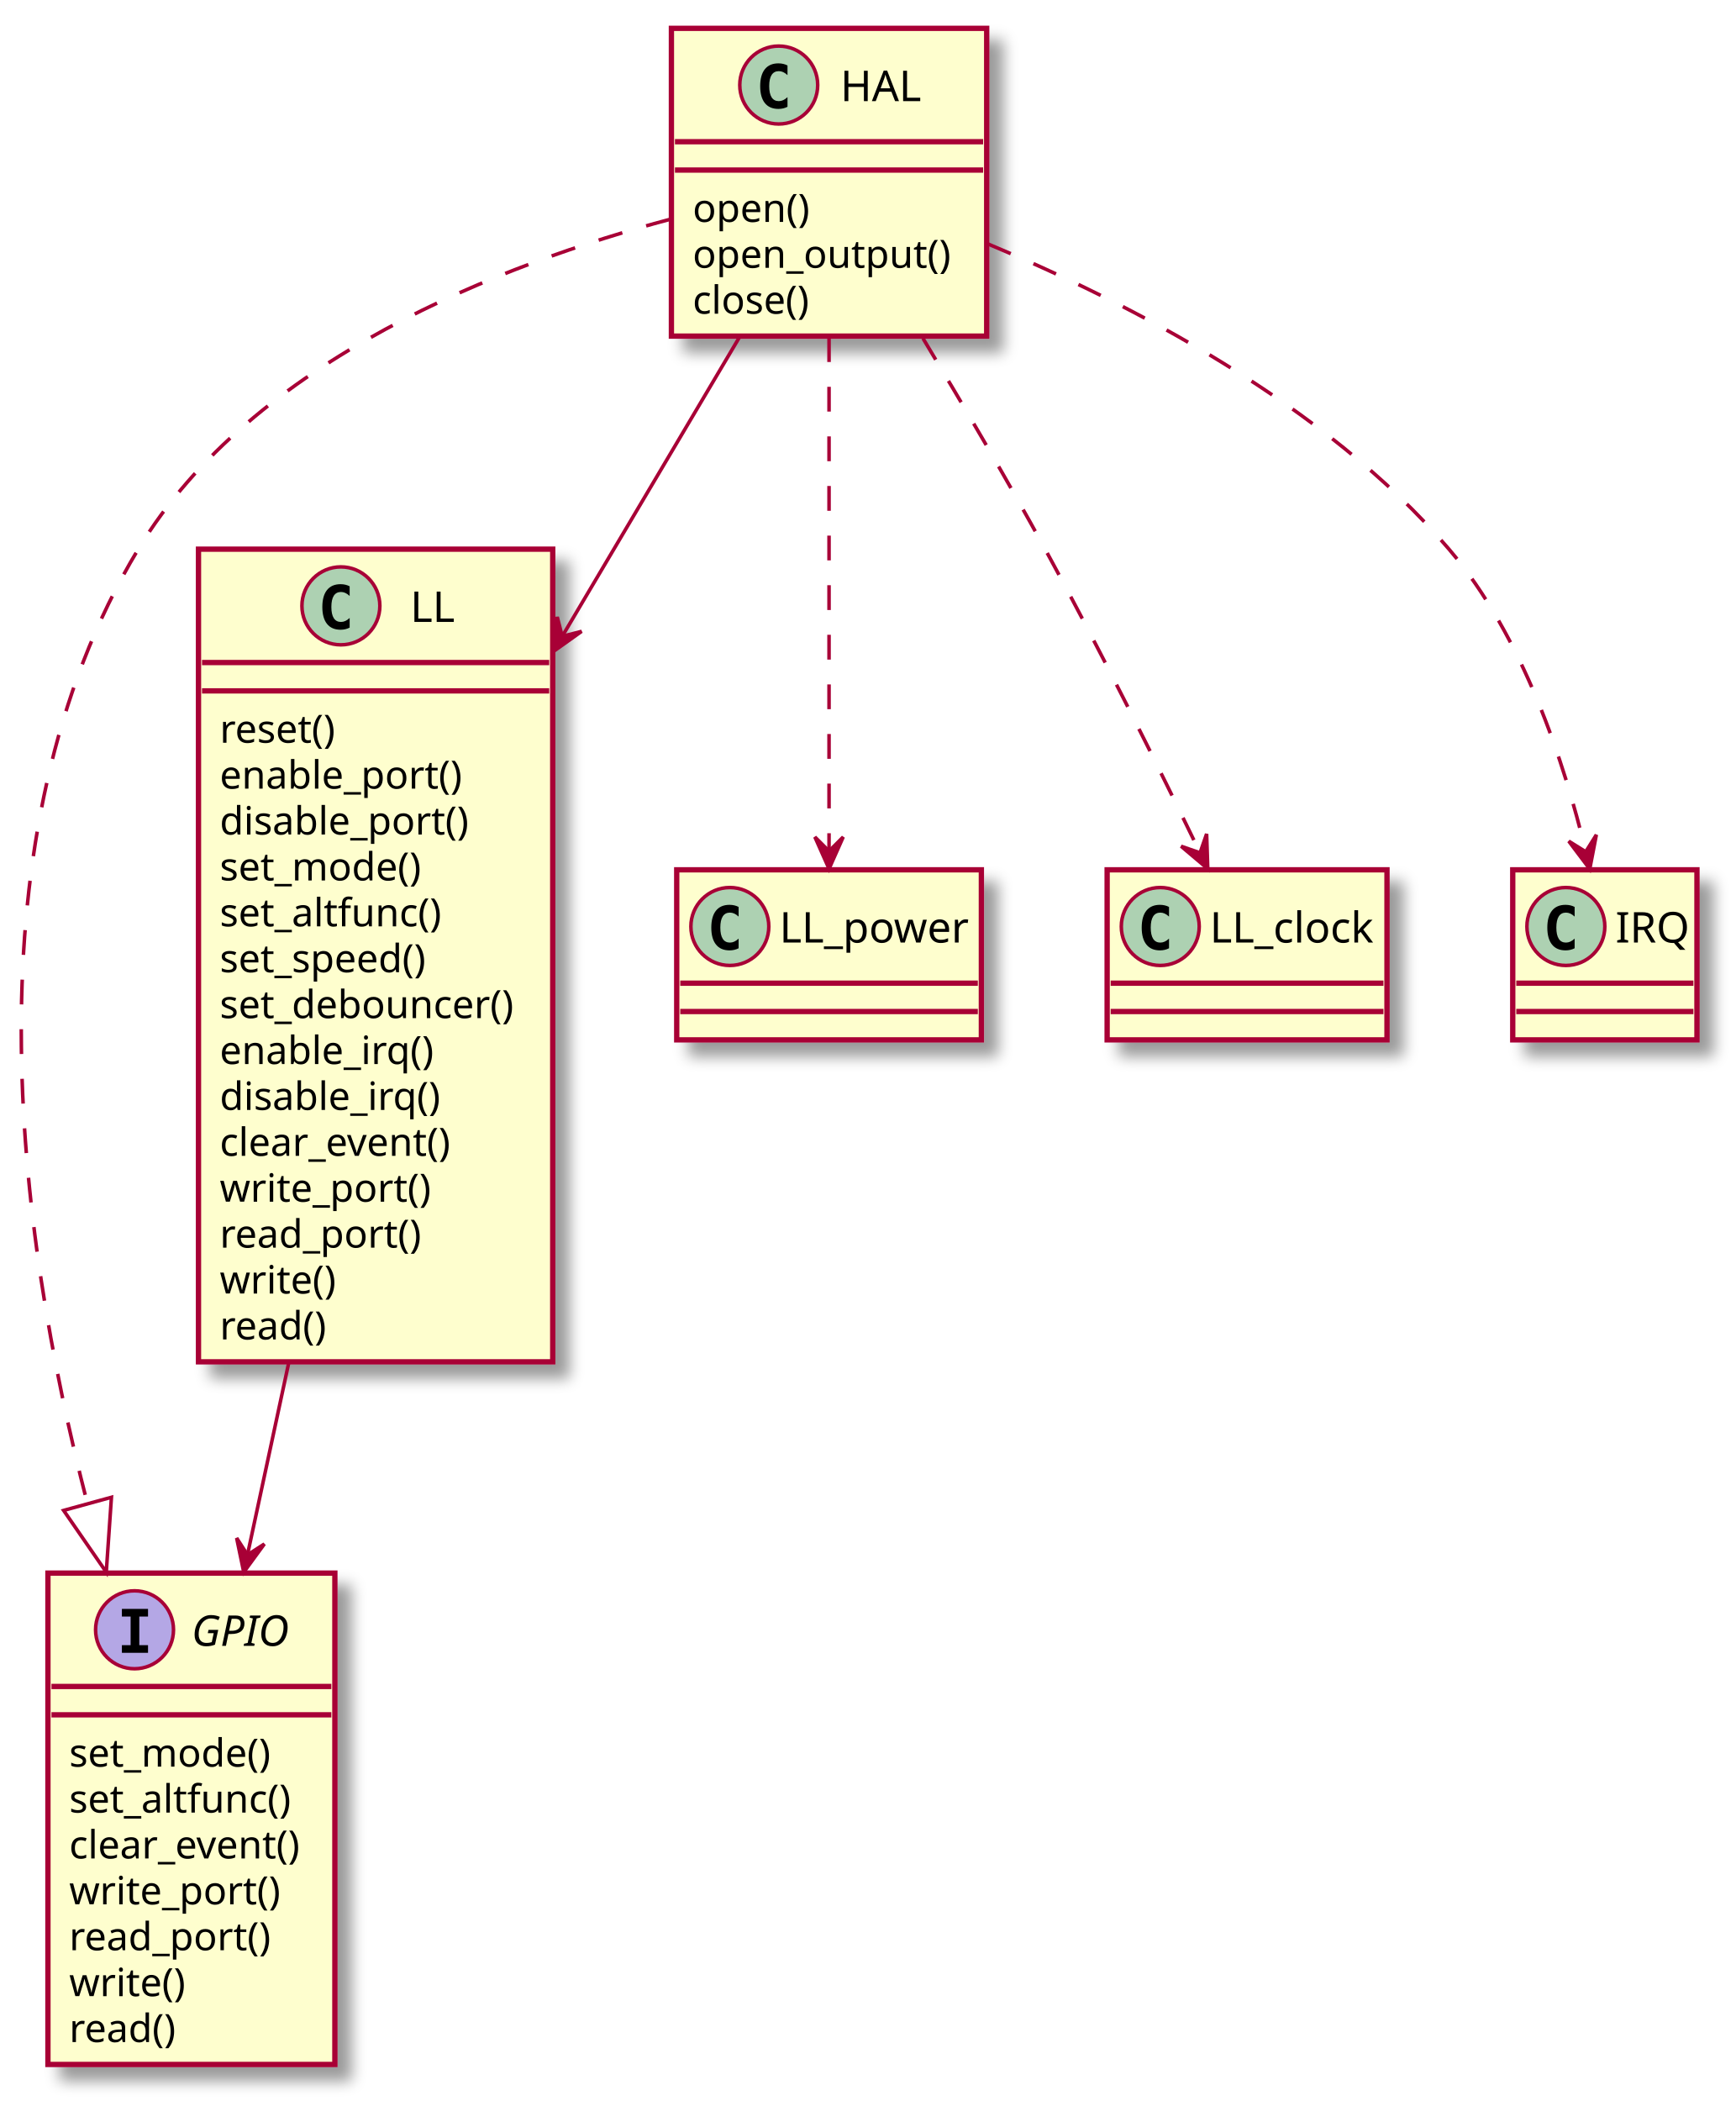
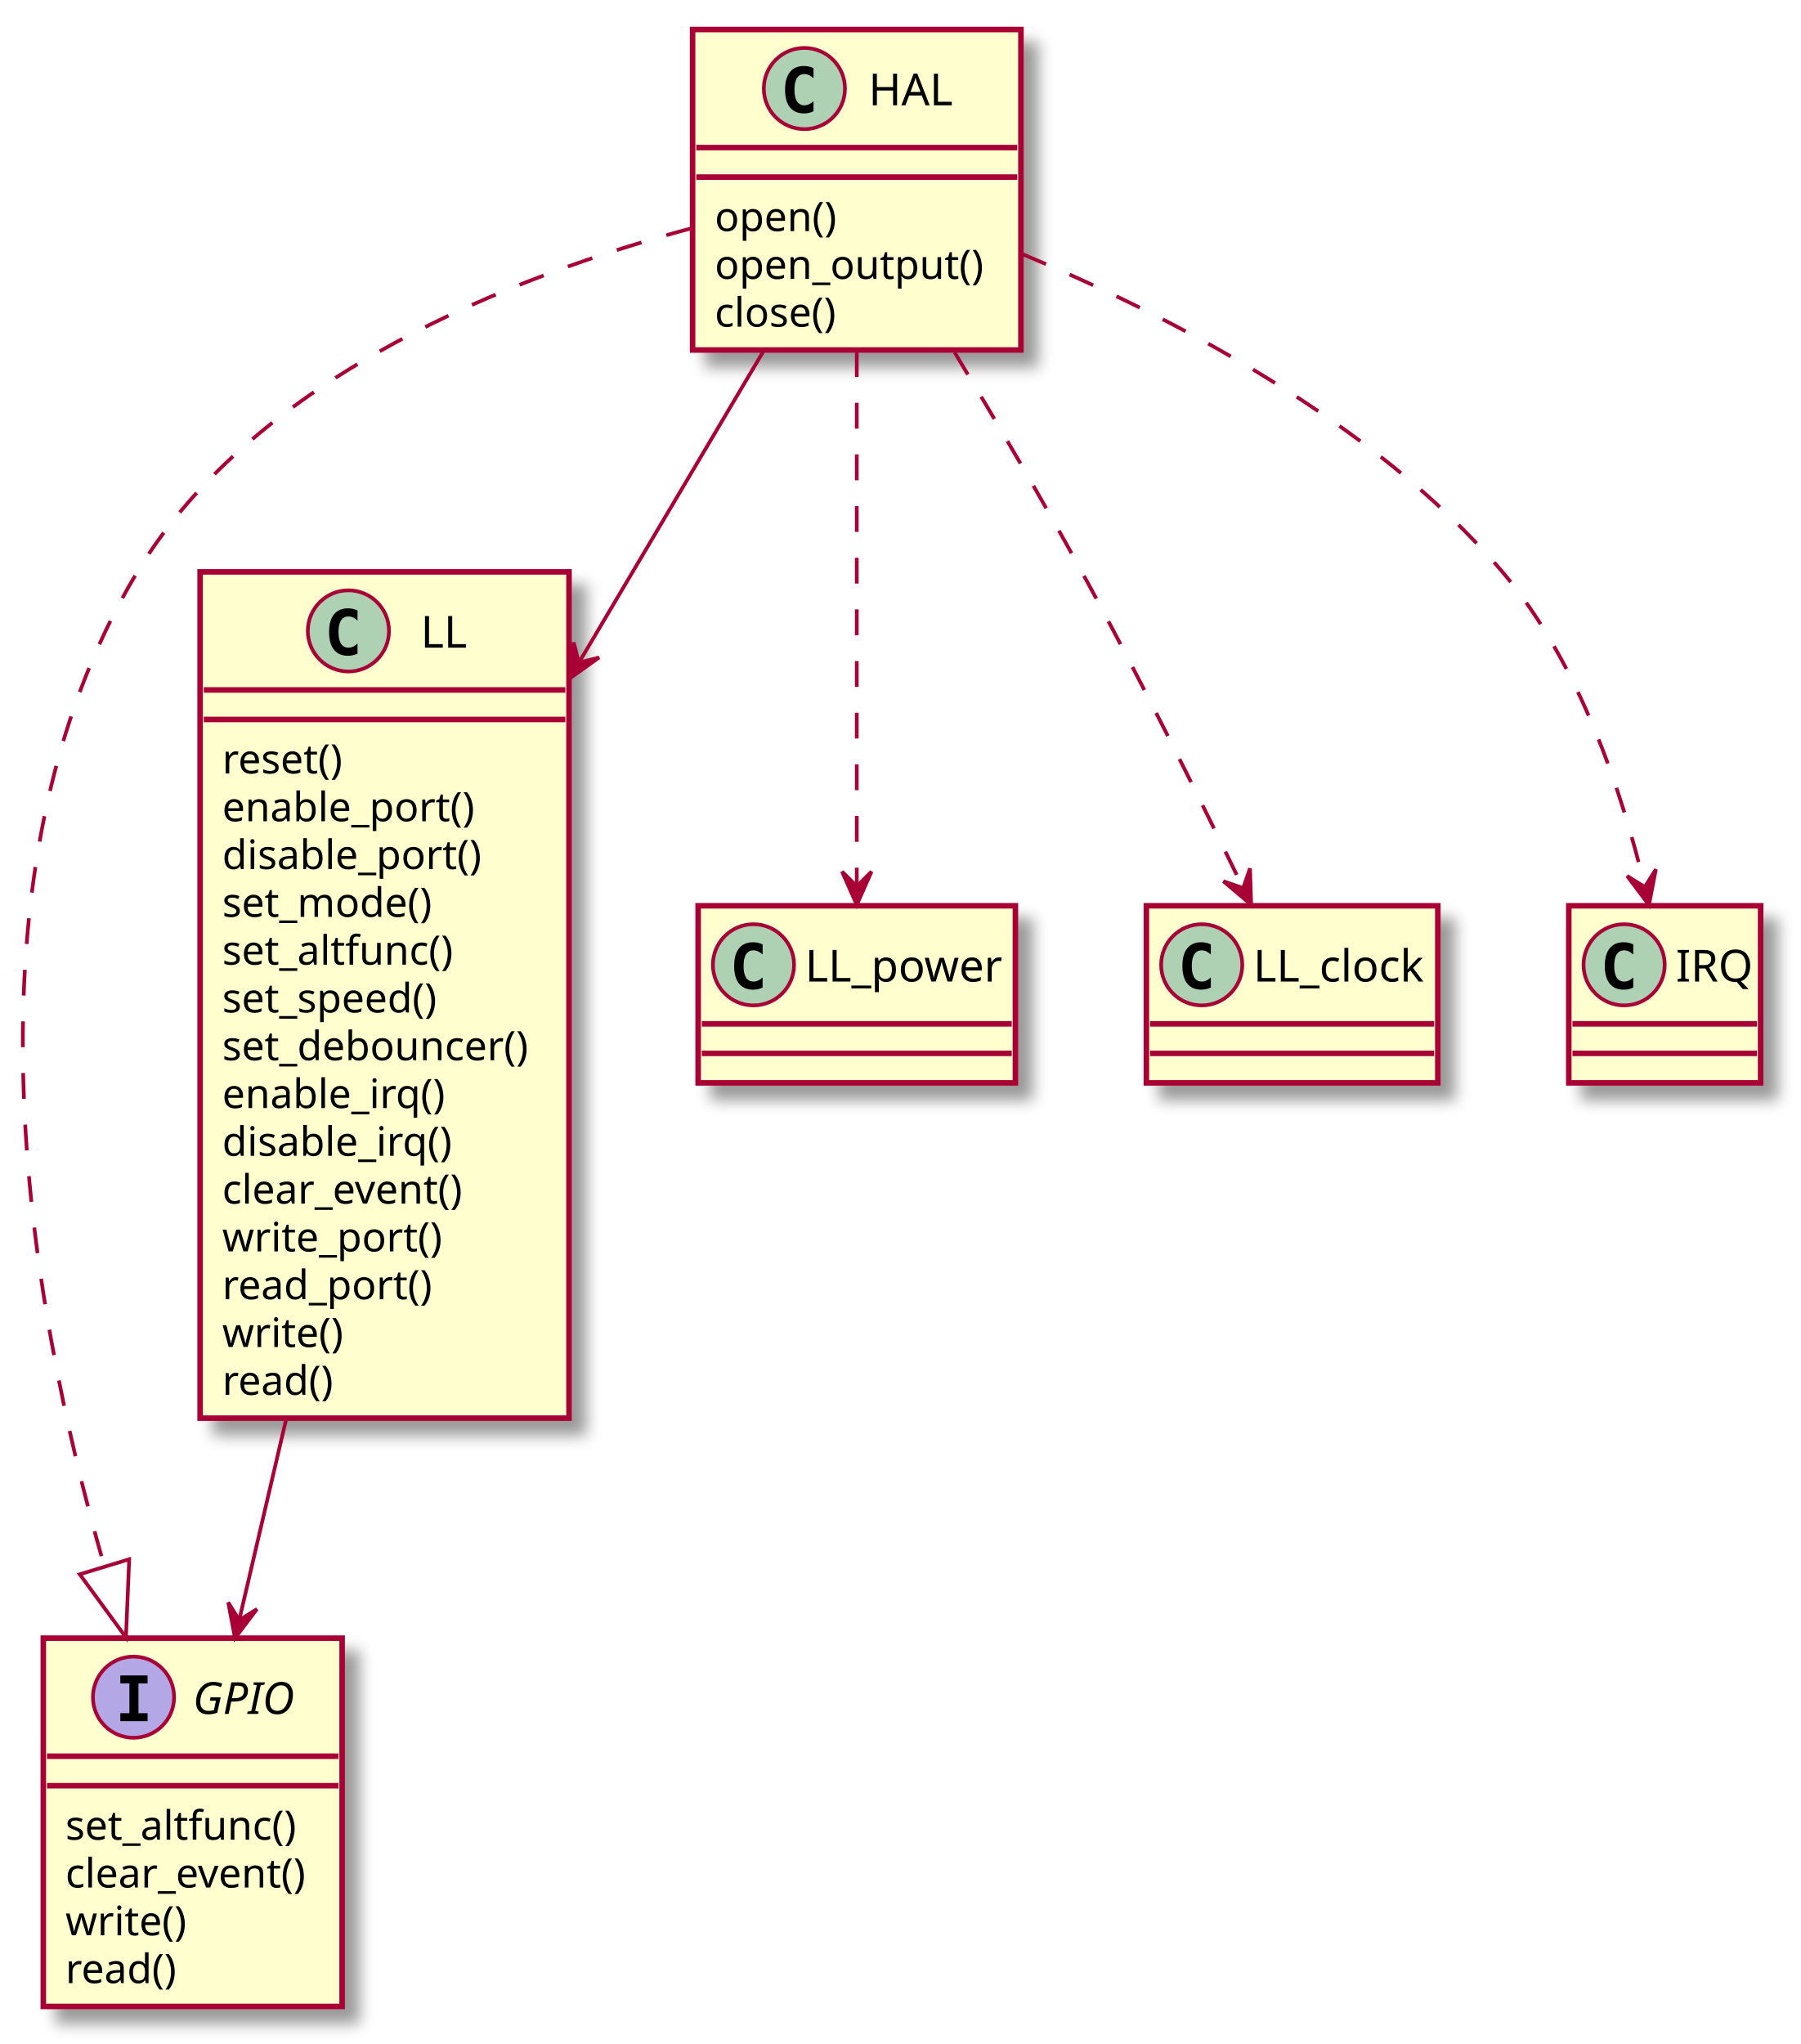
- <svg xmlns="http://www.w3.org/2000/svg" contentScriptType="application/ecmascript" contentStyleType="text/css" height="593px" preserveAspectRatio="none" style="width:490px;height:593px;" version="1.1" viewBox="0 0 490 593" width="490px" zoomAndPan="magnify">
+ <svg xmlns="http://www.w3.org/2000/svg" contentScriptType="application/ecmascript" contentStyleType="text/css" height="554px" preserveAspectRatio="none" style="width:488px;height:554px;" version="1.1" viewBox="0 0 488 554" width="488px" zoomAndPan="magnify">
  <defs>
-     <filter height="300%" id="f18tn0uzt6a8j" width="300%" x="-1" y="-1">
+     <filter height="300%" id="fw8ebavi9g7td" width="300%" x="-1" y="-1">
      <feGaussianBlur result="blurOut" stdDeviation="2.0" />
      <feColorMatrix in="blurOut" result="blurOut2" type="matrix" values="0 0 0 0 0 0 0 0 0 0 0 0 0 0 0 0 0 0 .4 0" />
      <feOffset dx="4.0" dy="4.0" in="blurOut2" result="blurOut3" />
      <feBlend in="SourceGraphic" in2="blurOut3" mode="normal" />
    </filter>
  </defs>
  <g>
-     <rect fill="#FEFECE" filter="url(#f18tn0uzt6a8j)" height="138.685" id="GPIO" style="stroke: #A80036; stroke-width: 1.5;" width="81" x="13.53" y="444" />
-     <ellipse cx="37.98" cy="460" fill="#B4A7E5" rx="11" ry="11" style="stroke: #A80036; stroke-width: 1.0;" />
-     <path d="M34.408,456.265 L34.408,454.107 L41.787,454.107 L41.787,456.265 L39.322,456.265 L39.322,464.342 L41.787,464.342 L41.787,466.5 L34.408,466.5 L34.408,464.342 L36.873,464.342 L36.873,456.265 Z " />
-     <text fill="#000000" font-family="sans-serif" font-size="12" font-style="italic" lengthAdjust="spacingAndGlyphs" textLength="28" x="54.08" y="464.535">GPIO</text>
-     <line style="stroke: #A80036; stroke-width: 1.5;" x1="14.53" x2="93.53" y1="476" y2="476" />
-     <line style="stroke: #A80036; stroke-width: 1.5;" x1="14.53" x2="93.53" y1="484" y2="484" />
-     <text fill="#000000" font-family="sans-serif" font-size="11" lengthAdjust="spacingAndGlyphs" textLength="60" x="19.53" y="498.635">set_mode()</text>
-     <text fill="#000000" font-family="sans-serif" font-size="11" lengthAdjust="spacingAndGlyphs" textLength="67" x="19.53" y="511.59">set_altfunc()</text>
-     <text fill="#000000" font-family="sans-serif" font-size="11" lengthAdjust="spacingAndGlyphs" textLength="69" x="19.53" y="524.545">clear_event()</text>
-     <text fill="#000000" font-family="sans-serif" font-size="11" lengthAdjust="spacingAndGlyphs" textLength="63" x="19.53" y="537.5">write_port()</text>
-     <text fill="#000000" font-family="sans-serif" font-size="11" lengthAdjust="spacingAndGlyphs" textLength="61" x="19.53" y="550.455">read_port()</text>
-     <text fill="#000000" font-family="sans-serif" font-size="11" lengthAdjust="spacingAndGlyphs" textLength="34" x="19.53" y="563.41">write()</text>
-     <text fill="#000000" font-family="sans-serif" font-size="11" lengthAdjust="spacingAndGlyphs" textLength="32" x="19.53" y="576.365">read()</text>
-     <rect fill="#FEFECE" filter="url(#f18tn0uzt6a8j)" height="229.371" id="LL" style="stroke: #A80036; stroke-width: 1.5;" width="100" x="56.03" y="155" />
-     <ellipse cx="96.23" cy="171" fill="#ADD1B2" rx="11" ry="11" style="stroke: #A80036; stroke-width: 1.0;" />
-     <path d="M98.703,177.143 Q98.122,177.442 97.483,177.591 Q96.844,177.741 96.138,177.741 Q93.631,177.741 92.311,176.089 Q90.992,174.437 90.992,171.316 Q90.992,168.186 92.311,166.535 Q93.631,164.883 96.138,164.883 Q96.844,164.883 97.491,165.032 Q98.139,165.182 98.703,165.481 L98.703,168.203 Q98.072,167.622 97.479,167.352 Q96.885,167.083 96.254,167.083 Q94.91,167.083 94.225,168.149 Q93.54,169.216 93.54,171.316 Q93.54,173.408 94.225,174.474 Q94.91,175.541 96.254,175.541 Q96.885,175.541 97.479,175.271 Q98.072,175.001 98.703,174.42 Z " />
-     <text fill="#000000" font-family="sans-serif" font-size="12" lengthAdjust="spacingAndGlyphs" textLength="12" x="115.83" y="175.535">LL</text>
-     <line style="stroke: #A80036; stroke-width: 1.5;" x1="57.03" x2="155.03" y1="187" y2="187" />
-     <line style="stroke: #A80036; stroke-width: 1.5;" x1="57.03" x2="155.03" y1="195" y2="195" />
-     <text fill="#000000" font-family="sans-serif" font-size="11" lengthAdjust="spacingAndGlyphs" textLength="35" x="62.03" y="209.635">reset()</text>
-     <text fill="#000000" font-family="sans-serif" font-size="11" lengthAdjust="spacingAndGlyphs" textLength="72" x="62.03" y="222.59">enable_port()</text>
-     <text fill="#000000" font-family="sans-serif" font-size="11" lengthAdjust="spacingAndGlyphs" textLength="75" x="62.03" y="235.545">disable_port()</text>
-     <text fill="#000000" font-family="sans-serif" font-size="11" lengthAdjust="spacingAndGlyphs" textLength="60" x="62.03" y="248.5">set_mode()</text>
-     <text fill="#000000" font-family="sans-serif" font-size="11" lengthAdjust="spacingAndGlyphs" textLength="67" x="62.03" y="261.455">set_altfunc()</text>
-     <text fill="#000000" font-family="sans-serif" font-size="11" lengthAdjust="spacingAndGlyphs" textLength="62" x="62.03" y="274.41">set_speed()</text>
-     <text fill="#000000" font-family="sans-serif" font-size="11" lengthAdjust="spacingAndGlyphs" textLength="88" x="62.03" y="287.365">set_debouncer()</text>
-     <text fill="#000000" font-family="sans-serif" font-size="11" lengthAdjust="spacingAndGlyphs" textLength="64" x="62.03" y="300.32">enable_irq()</text>
-     <text fill="#000000" font-family="sans-serif" font-size="11" lengthAdjust="spacingAndGlyphs" textLength="67" x="62.03" y="313.275">disable_irq()</text>
-     <text fill="#000000" font-family="sans-serif" font-size="11" lengthAdjust="spacingAndGlyphs" textLength="69" x="62.03" y="326.231">clear_event()</text>
-     <text fill="#000000" font-family="sans-serif" font-size="11" lengthAdjust="spacingAndGlyphs" textLength="63" x="62.03" y="339.185">write_port()</text>
-     <text fill="#000000" font-family="sans-serif" font-size="11" lengthAdjust="spacingAndGlyphs" textLength="61" x="62.03" y="352.141">read_port()</text>
-     <text fill="#000000" font-family="sans-serif" font-size="11" lengthAdjust="spacingAndGlyphs" textLength="34" x="62.03" y="365.096">write()</text>
-     <text fill="#000000" font-family="sans-serif" font-size="11" lengthAdjust="spacingAndGlyphs" textLength="32" x="62.03" y="378.051">read()</text>
-     <rect fill="#FEFECE" filter="url(#f18tn0uzt6a8j)" height="86.865" id="HAL" style="stroke: #A80036; stroke-width: 1.5;" width="89" x="189.53" y="8" />
-     <ellipse cx="219.83" cy="24" fill="#ADD1B2" rx="11" ry="11" style="stroke: #A80036; stroke-width: 1.0;" />
-     <path d="M222.303,30.143 Q221.722,30.442 221.083,30.591 Q220.444,30.741 219.738,30.741 Q217.231,30.741 215.911,29.089 Q214.592,27.437 214.592,24.316 Q214.592,21.186 215.911,19.535 Q217.231,17.883 219.738,17.883 Q220.444,17.883 221.091,18.032 Q221.739,18.182 222.303,18.48 L222.303,21.203 Q221.672,20.622 221.079,20.352 Q220.485,20.082 219.854,20.082 Q218.51,20.082 217.825,21.149 Q217.14,22.216 217.14,24.316 Q217.14,26.408 217.825,27.474 Q218.51,28.541 219.854,28.541 Q220.485,28.541 221.079,28.271 Q221.672,28.002 222.303,27.42 Z " />
-     <text fill="#000000" font-family="sans-serif" font-size="12" lengthAdjust="spacingAndGlyphs" textLength="23" x="237.23" y="28.535">HAL</text>
-     <line style="stroke: #A80036; stroke-width: 1.5;" x1="190.53" x2="277.53" y1="40" y2="40" />
-     <line style="stroke: #A80036; stroke-width: 1.5;" x1="190.53" x2="277.53" y1="48" y2="48" />
-     <text fill="#000000" font-family="sans-serif" font-size="11" lengthAdjust="spacingAndGlyphs" textLength="35" x="195.53" y="62.635">open()</text>
-     <text fill="#000000" font-family="sans-serif" font-size="11" lengthAdjust="spacingAndGlyphs" textLength="77" x="195.53" y="75.59">open_output()</text>
-     <text fill="#000000" font-family="sans-serif" font-size="11" lengthAdjust="spacingAndGlyphs" textLength="36" x="195.53" y="88.545">close()</text>
-     <rect fill="#FEFECE" filter="url(#f18tn0uzt6a8j)" height="48" id="LL_power" style="stroke: #A80036; stroke-width: 1.5;" width="86" x="191.03" y="245.5" />
-     <ellipse cx="206.03" cy="261.5" fill="#ADD1B2" rx="11" ry="11" style="stroke: #A80036; stroke-width: 1.0;" />
-     <path d="M208.503,267.643 Q207.922,267.942 207.283,268.091 Q206.644,268.241 205.938,268.241 Q203.431,268.241 202.112,266.589 Q200.792,264.937 200.792,261.816 Q200.792,258.687 202.112,257.035 Q203.431,255.383 205.938,255.383 Q206.644,255.383 207.291,255.532 Q207.939,255.682 208.503,255.981 L208.503,258.703 Q207.872,258.122 207.279,257.852 Q206.685,257.582 206.054,257.582 Q204.71,257.582 204.025,258.649 Q203.34,259.716 203.34,261.816 Q203.34,263.908 204.025,264.974 Q204.71,266.041 206.054,266.041 Q206.685,266.041 207.279,265.771 Q207.872,265.502 208.503,264.92 Z " />
-     <text fill="#000000" font-family="sans-serif" font-size="12" lengthAdjust="spacingAndGlyphs" textLength="54" x="220.03" y="266.035">LL_power</text>
-     <line style="stroke: #A80036; stroke-width: 1.5;" x1="192.03" x2="276.03" y1="277.5" y2="277.5" />
-     <line style="stroke: #A80036; stroke-width: 1.5;" x1="192.03" x2="276.03" y1="285.5" y2="285.5" />
-     <rect fill="#FEFECE" filter="url(#f18tn0uzt6a8j)" height="48" id="LL_clock" style="stroke: #A80036; stroke-width: 1.5;" width="79" x="312.53" y="245.5" />
-     <ellipse cx="327.53" cy="261.5" fill="#ADD1B2" rx="11" ry="11" style="stroke: #A80036; stroke-width: 1.0;" />
-     <path d="M330.003,267.643 Q329.422,267.942 328.783,268.091 Q328.144,268.241 327.438,268.241 Q324.931,268.241 323.611,266.589 Q322.292,264.937 322.292,261.816 Q322.292,258.687 323.611,257.035 Q324.931,255.383 327.438,255.383 Q328.144,255.383 328.791,255.532 Q329.439,255.682 330.003,255.981 L330.003,258.703 Q329.372,258.122 328.779,257.852 Q328.185,257.582 327.554,257.582 Q326.21,257.582 325.525,258.649 Q324.84,259.716 324.84,261.816 Q324.84,263.908 325.525,264.974 Q326.21,266.041 327.554,266.041 Q328.185,266.041 328.779,265.771 Q329.372,265.502 330.003,264.92 Z " />
-     <text fill="#000000" font-family="sans-serif" font-size="12" lengthAdjust="spacingAndGlyphs" textLength="47" x="341.53" y="266.035">LL_clock</text>
-     <line style="stroke: #A80036; stroke-width: 1.5;" x1="313.53" x2="390.53" y1="277.5" y2="277.5" />
-     <line style="stroke: #A80036; stroke-width: 1.5;" x1="313.53" x2="390.53" y1="285.5" y2="285.5" />
-     <rect fill="#FEFECE" filter="url(#f18tn0uzt6a8j)" height="48" id="IRQ" style="stroke: #A80036; stroke-width: 1.5;" width="52" x="427.03" y="245.5" />
-     <ellipse cx="442.03" cy="261.5" fill="#ADD1B2" rx="11" ry="11" style="stroke: #A80036; stroke-width: 1.0;" />
-     <path d="M444.503,267.643 Q443.922,267.942 443.283,268.091 Q442.644,268.241 441.938,268.241 Q439.431,268.241 438.111,266.589 Q436.792,264.937 436.792,261.816 Q436.792,258.687 438.111,257.035 Q439.431,255.383 441.938,255.383 Q442.644,255.383 443.291,255.532 Q443.939,255.682 444.503,255.981 L444.503,258.703 Q443.872,258.122 443.279,257.852 Q442.685,257.582 442.054,257.582 Q440.71,257.582 440.025,258.649 Q439.34,259.716 439.34,261.816 Q439.34,263.908 440.025,264.974 Q440.71,266.041 442.054,266.041 Q442.685,266.041 443.279,265.771 Q443.872,265.502 444.503,264.92 Z " />
-     <text fill="#000000" font-family="sans-serif" font-size="12" lengthAdjust="spacingAndGlyphs" textLength="20" x="456.03" y="266.035">IRQ</text>
-     <line style="stroke: #A80036; stroke-width: 1.5;" x1="428.03" x2="478.03" y1="277.5" y2="277.5" />
-     <line style="stroke: #A80036; stroke-width: 1.5;" x1="428.03" x2="478.03" y1="285.5" y2="285.5" />
-     <path d="M189.15,61.9 C142.37,74.35 71.46,101.31 39.03,155 C-9.91,236.02 4.72,347.26 24.59,424.03 " fill="none" id="HAL-&gt;GPIO" style="stroke: #A80036; stroke-width: 1.0; stroke-dasharray: 7.0,7.0;" />
-     <polygon fill="none" points="31.46,422.6,30,443.74,17.96,426.31,31.46,422.6" style="stroke: #A80036; stroke-width: 1.0;" />
-     <path d="M208.74,95.17 C194.5,119.22 176.15,150.17 158.91,179.26 " fill="none" id="HAL-&gt;LL" style="stroke: #A80036; stroke-width: 1.0;" />
-     <polygon fill="#A80036" points="156.16,183.91,164.184,178.199,158.705,179.606,157.298,174.127,156.16,183.91" style="stroke: #A80036; stroke-width: 1.0;" />
-     <path d="M234.03,95.17 C234.03,138.06 234.03,202.97 234.03,239.98 " fill="none" id="HAL-&gt;LL_power" style="stroke: #A80036; stroke-width: 1.0; stroke-dasharray: 7.0,7.0;" />
-     <polygon fill="#A80036" points="234.03,245.23,238.03,236.23,234.03,240.23,230.03,236.23,234.03,245.23" style="stroke: #A80036; stroke-width: 1.0;" />
-     <path d="M260.55,95.5 C271.52,113.68 284.19,135.2 295.03,155 C310.76,183.71 327.41,217.28 338.63,240.43 " fill="none" id="HAL-&gt;LL_clock" style="stroke: #A80036; stroke-width: 1.0; stroke-dasharray: 7.0,7.0;" />
-     <polygon fill="#A80036" points="340.94,245.21,340.618,235.366,338.761,240.71,333.418,238.853,340.94,245.21" style="stroke: #A80036; stroke-width: 1.0;" />
-     <path d="M278.88,68.85 C318.05,85.2 373.99,113.85 409.03,155 C430.01,179.64 441.63,215.4 447.59,240.17 " fill="none" id="HAL-&gt;IRQ" style="stroke: #A80036; stroke-width: 1.0; stroke-dasharray: 7.0,7.0;" />
-     <polygon fill="#A80036" points="448.77,245.28,450.635,235.609,447.642,240.409,442.842,237.415,448.77,245.28" style="stroke: #A80036; stroke-width: 1.0;" />
-     <path d="M81.63,384.06 C77.66,402.53 73.64,421.24 69.94,438.45 " fill="none" id="LL-&gt;GPIO" style="stroke: #A80036; stroke-width: 1.0;" />
-     <polygon fill="#A80036" points="68.81,443.74,74.623,435.789,69.867,438.853,66.804,434.098,68.81,443.74" style="stroke: #A80036; stroke-width: 1.0;" />
+     <rect fill="#FEFECE" filter="url(#fw8ebavi9g7td)" height="99.82" id="GPIO" style="stroke: #A80036; stroke-width: 1.5;" width="81" x="11.74" y="444" />
+     <ellipse cx="36.19" cy="460" fill="#B4A7E5" rx="11" ry="11" style="stroke: #A80036; stroke-width: 1.0;" />
+     <path d="M32.618,456.265 L32.618,454.107 L39.997,454.107 L39.997,456.265 L37.532,456.265 L37.532,464.342 L39.997,464.342 L39.997,466.5 L32.618,466.5 L32.618,464.342 L35.083,464.342 L35.083,456.265 Z " />
+     <text fill="#000000" font-family="sans-serif" font-size="12" font-style="italic" lengthAdjust="spacingAndGlyphs" textLength="28" x="52.29" y="464.535">GPIO</text>
+     <line style="stroke: #A80036; stroke-width: 1.5;" x1="12.74" x2="91.74" y1="476" y2="476" />
+     <line style="stroke: #A80036; stroke-width: 1.5;" x1="12.74" x2="91.74" y1="484" y2="484" />
+     <text fill="#000000" font-family="sans-serif" font-size="11" lengthAdjust="spacingAndGlyphs" textLength="67" x="17.74" y="498.635">set_altfunc()</text>
+     <text fill="#000000" font-family="sans-serif" font-size="11" lengthAdjust="spacingAndGlyphs" textLength="69" x="17.74" y="511.59">clear_event()</text>
+     <text fill="#000000" font-family="sans-serif" font-size="11" lengthAdjust="spacingAndGlyphs" textLength="34" x="17.74" y="524.545">write()</text>
+     <text fill="#000000" font-family="sans-serif" font-size="11" lengthAdjust="spacingAndGlyphs" textLength="32" x="17.74" y="537.5">read()</text>
+     <rect fill="#FEFECE" filter="url(#fw8ebavi9g7td)" height="229.371" id="LL" style="stroke: #A80036; stroke-width: 1.5;" width="100" x="54.24" y="155" />
+     <ellipse cx="94.44" cy="171" fill="#ADD1B2" rx="11" ry="11" style="stroke: #A80036; stroke-width: 1.0;" />
+     <path d="M96.913,177.143 Q96.332,177.442 95.693,177.591 Q95.054,177.741 94.348,177.741 Q91.841,177.741 90.522,176.089 Q89.202,174.437 89.202,171.316 Q89.202,168.186 90.522,166.535 Q91.841,164.883 94.348,164.883 Q95.054,164.883 95.701,165.032 Q96.349,165.182 96.913,165.481 L96.913,168.203 Q96.282,167.622 95.689,167.352 Q95.095,167.083 94.464,167.083 Q93.12,167.083 92.435,168.149 Q91.75,169.216 91.75,171.316 Q91.75,173.408 92.435,174.474 Q93.12,175.541 94.464,175.541 Q95.095,175.541 95.689,175.271 Q96.282,175.001 96.913,174.42 Z " />
+     <text fill="#000000" font-family="sans-serif" font-size="12" lengthAdjust="spacingAndGlyphs" textLength="12" x="114.04" y="175.535">LL</text>
+     <line style="stroke: #A80036; stroke-width: 1.5;" x1="55.24" x2="153.24" y1="187" y2="187" />
+     <line style="stroke: #A80036; stroke-width: 1.5;" x1="55.24" x2="153.24" y1="195" y2="195" />
+     <text fill="#000000" font-family="sans-serif" font-size="11" lengthAdjust="spacingAndGlyphs" textLength="35" x="60.24" y="209.635">reset()</text>
+     <text fill="#000000" font-family="sans-serif" font-size="11" lengthAdjust="spacingAndGlyphs" textLength="72" x="60.24" y="222.59">enable_port()</text>
+     <text fill="#000000" font-family="sans-serif" font-size="11" lengthAdjust="spacingAndGlyphs" textLength="75" x="60.24" y="235.545">disable_port()</text>
+     <text fill="#000000" font-family="sans-serif" font-size="11" lengthAdjust="spacingAndGlyphs" textLength="60" x="60.24" y="248.5">set_mode()</text>
+     <text fill="#000000" font-family="sans-serif" font-size="11" lengthAdjust="spacingAndGlyphs" textLength="67" x="60.24" y="261.455">set_altfunc()</text>
+     <text fill="#000000" font-family="sans-serif" font-size="11" lengthAdjust="spacingAndGlyphs" textLength="62" x="60.24" y="274.41">set_speed()</text>
+     <text fill="#000000" font-family="sans-serif" font-size="11" lengthAdjust="spacingAndGlyphs" textLength="88" x="60.24" y="287.365">set_debouncer()</text>
+     <text fill="#000000" font-family="sans-serif" font-size="11" lengthAdjust="spacingAndGlyphs" textLength="64" x="60.24" y="300.32">enable_irq()</text>
+     <text fill="#000000" font-family="sans-serif" font-size="11" lengthAdjust="spacingAndGlyphs" textLength="67" x="60.24" y="313.275">disable_irq()</text>
+     <text fill="#000000" font-family="sans-serif" font-size="11" lengthAdjust="spacingAndGlyphs" textLength="69" x="60.24" y="326.231">clear_event()</text>
+     <text fill="#000000" font-family="sans-serif" font-size="11" lengthAdjust="spacingAndGlyphs" textLength="63" x="60.24" y="339.185">write_port()</text>
+     <text fill="#000000" font-family="sans-serif" font-size="11" lengthAdjust="spacingAndGlyphs" textLength="61" x="60.24" y="352.141">read_port()</text>
+     <text fill="#000000" font-family="sans-serif" font-size="11" lengthAdjust="spacingAndGlyphs" textLength="34" x="60.24" y="365.096">write()</text>
+     <text fill="#000000" font-family="sans-serif" font-size="11" lengthAdjust="spacingAndGlyphs" textLength="32" x="60.24" y="378.051">read()</text>
+     <rect fill="#FEFECE" filter="url(#fw8ebavi9g7td)" height="86.865" id="HAL" style="stroke: #A80036; stroke-width: 1.5;" width="89" x="187.74" y="8" />
+     <ellipse cx="218.04" cy="24" fill="#ADD1B2" rx="11" ry="11" style="stroke: #A80036; stroke-width: 1.0;" />
+     <path d="M220.513,30.143 Q219.932,30.442 219.293,30.591 Q218.654,30.741 217.948,30.741 Q215.441,30.741 214.121,29.089 Q212.802,27.437 212.802,24.316 Q212.802,21.186 214.121,19.535 Q215.441,17.883 217.948,17.883 Q218.654,17.883 219.301,18.032 Q219.949,18.182 220.513,18.48 L220.513,21.203 Q219.882,20.622 219.289,20.352 Q218.695,20.082 218.064,20.082 Q216.72,20.082 216.035,21.149 Q215.35,22.216 215.35,24.316 Q215.35,26.408 216.035,27.474 Q216.72,28.541 218.064,28.541 Q218.695,28.541 219.289,28.271 Q219.882,28.002 220.513,27.42 Z " />
+     <text fill="#000000" font-family="sans-serif" font-size="12" lengthAdjust="spacingAndGlyphs" textLength="23" x="235.44" y="28.535">HAL</text>
+     <line style="stroke: #A80036; stroke-width: 1.5;" x1="188.74" x2="275.74" y1="40" y2="40" />
+     <line style="stroke: #A80036; stroke-width: 1.5;" x1="188.74" x2="275.74" y1="48" y2="48" />
+     <text fill="#000000" font-family="sans-serif" font-size="11" lengthAdjust="spacingAndGlyphs" textLength="35" x="193.74" y="62.635">open()</text>
+     <text fill="#000000" font-family="sans-serif" font-size="11" lengthAdjust="spacingAndGlyphs" textLength="77" x="193.74" y="75.59">open_output()</text>
+     <text fill="#000000" font-family="sans-serif" font-size="11" lengthAdjust="spacingAndGlyphs" textLength="36" x="193.74" y="88.545">close()</text>
+     <rect fill="#FEFECE" filter="url(#fw8ebavi9g7td)" height="48" id="LL_power" style="stroke: #A80036; stroke-width: 1.5;" width="86" x="189.24" y="245.5" />
+     <ellipse cx="204.24" cy="261.5" fill="#ADD1B2" rx="11" ry="11" style="stroke: #A80036; stroke-width: 1.0;" />
+     <path d="M206.713,267.643 Q206.132,267.942 205.493,268.091 Q204.854,268.241 204.148,268.241 Q201.641,268.241 200.321,266.589 Q199.002,264.937 199.002,261.816 Q199.002,258.687 200.321,257.035 Q201.641,255.383 204.148,255.383 Q204.854,255.383 205.501,255.532 Q206.149,255.682 206.713,255.981 L206.713,258.703 Q206.082,258.122 205.489,257.852 Q204.895,257.582 204.264,257.582 Q202.92,257.582 202.235,258.649 Q201.55,259.716 201.55,261.816 Q201.55,263.908 202.235,264.974 Q202.92,266.041 204.264,266.041 Q204.895,266.041 205.489,265.771 Q206.082,265.502 206.713,264.92 Z " />
+     <text fill="#000000" font-family="sans-serif" font-size="12" lengthAdjust="spacingAndGlyphs" textLength="54" x="218.24" y="266.035">LL_power</text>
+     <line style="stroke: #A80036; stroke-width: 1.5;" x1="190.24" x2="274.24" y1="277.5" y2="277.5" />
+     <line style="stroke: #A80036; stroke-width: 1.5;" x1="190.24" x2="274.24" y1="285.5" y2="285.5" />
+     <rect fill="#FEFECE" filter="url(#fw8ebavi9g7td)" height="48" id="LL_clock" style="stroke: #A80036; stroke-width: 1.5;" width="79" x="310.74" y="245.5" />
+     <ellipse cx="325.74" cy="261.5" fill="#ADD1B2" rx="11" ry="11" style="stroke: #A80036; stroke-width: 1.0;" />
+     <path d="M328.213,267.643 Q327.632,267.942 326.993,268.091 Q326.354,268.241 325.648,268.241 Q323.141,268.241 321.822,266.589 Q320.502,264.937 320.502,261.816 Q320.502,258.687 321.822,257.035 Q323.141,255.383 325.648,255.383 Q326.354,255.383 327.001,255.532 Q327.649,255.682 328.213,255.981 L328.213,258.703 Q327.582,258.122 326.989,257.852 Q326.395,257.582 325.764,257.582 Q324.42,257.582 323.735,258.649 Q323.05,259.716 323.05,261.816 Q323.05,263.908 323.735,264.974 Q324.42,266.041 325.764,266.041 Q326.395,266.041 326.989,265.771 Q327.582,265.502 328.213,264.92 Z " />
+     <text fill="#000000" font-family="sans-serif" font-size="12" lengthAdjust="spacingAndGlyphs" textLength="47" x="339.74" y="266.035">LL_clock</text>
+     <line style="stroke: #A80036; stroke-width: 1.5;" x1="311.74" x2="388.74" y1="277.5" y2="277.5" />
+     <line style="stroke: #A80036; stroke-width: 1.5;" x1="311.74" x2="388.74" y1="285.5" y2="285.5" />
+     <rect fill="#FEFECE" filter="url(#fw8ebavi9g7td)" height="48" id="IRQ" style="stroke: #A80036; stroke-width: 1.5;" width="52" x="425.24" y="245.5" />
+     <ellipse cx="440.24" cy="261.5" fill="#ADD1B2" rx="11" ry="11" style="stroke: #A80036; stroke-width: 1.0;" />
+     <path d="M442.713,267.643 Q442.132,267.942 441.493,268.091 Q440.854,268.241 440.148,268.241 Q437.641,268.241 436.322,266.589 Q435.002,264.937 435.002,261.816 Q435.002,258.687 436.322,257.035 Q437.641,255.383 440.148,255.383 Q440.854,255.383 441.501,255.532 Q442.149,255.682 442.713,255.981 L442.713,258.703 Q442.082,258.122 441.489,257.852 Q440.895,257.582 440.264,257.582 Q438.92,257.582 438.235,258.649 Q437.55,259.716 437.55,261.816 Q437.55,263.908 438.235,264.974 Q438.92,266.041 440.264,266.041 Q440.895,266.041 441.489,265.771 Q442.082,265.502 442.713,264.92 Z " />
+     <text fill="#000000" font-family="sans-serif" font-size="12" lengthAdjust="spacingAndGlyphs" textLength="20" x="454.24" y="266.035">IRQ</text>
+     <line style="stroke: #A80036; stroke-width: 1.5;" x1="426.24" x2="476.24" y1="277.5" y2="277.5" />
+     <line style="stroke: #A80036; stroke-width: 1.5;" x1="426.24" x2="476.24" y1="285.5" y2="285.5" />
+     <path d="M187.36,61.9 C140.58,74.35 69.67,101.31 37.24,155 C-12.38,237.15 7.45,352.12 28.29,424.55 " fill="none" id="HAL-&gt;GPIO" style="stroke: #A80036; stroke-width: 1.0; stroke-dasharray: 7.0,7.0;" />
+     <polygon fill="none" points="35.02,422.62,34.14,443.79,21.62,426.69,35.02,422.62" style="stroke: #A80036; stroke-width: 1.0;" />
+     <path d="M206.95,95.17 C192.71,119.22 174.36,150.17 157.12,179.26 " fill="none" id="HAL-&gt;LL" style="stroke: #A80036; stroke-width: 1.0;" />
+     <polygon fill="#A80036" points="154.37,183.91,162.394,178.199,156.915,179.606,155.508,174.127,154.37,183.91" style="stroke: #A80036; stroke-width: 1.0;" />
+     <path d="M232.24,95.17 C232.24,138.06 232.24,202.97 232.24,239.98 " fill="none" id="HAL-&gt;LL_power" style="stroke: #A80036; stroke-width: 1.0; stroke-dasharray: 7.0,7.0;" />
+     <polygon fill="#A80036" points="232.24,245.23,236.24,236.23,232.24,240.23,228.24,236.23,232.24,245.23" style="stroke: #A80036; stroke-width: 1.0;" />
+     <path d="M258.76,95.5 C269.73,113.68 282.4,135.2 293.24,155 C308.97,183.71 325.62,217.28 336.84,240.43 " fill="none" id="HAL-&gt;LL_clock" style="stroke: #A80036; stroke-width: 1.0; stroke-dasharray: 7.0,7.0;" />
+     <polygon fill="#A80036" points="339.15,245.21,338.828,235.366,336.971,240.71,331.628,238.853,339.15,245.21" style="stroke: #A80036; stroke-width: 1.0;" />
+     <path d="M277.09,68.85 C316.26,85.2 372.2,113.85 407.24,155 C428.22,179.64 439.84,215.4 445.8,240.17 " fill="none" id="HAL-&gt;IRQ" style="stroke: #A80036; stroke-width: 1.0; stroke-dasharray: 7.0,7.0;" />
+     <polygon fill="#A80036" points="446.98,245.28,448.846,235.609,445.851,240.409,441.052,237.415,446.98,245.28" style="stroke: #A80036; stroke-width: 1.0;" />
+     <path d="M77.71,384.03 C73.24,403.16 68.79,422.2 64.89,438.88 " fill="none" id="LL-&gt;GPIO" style="stroke: #A80036; stroke-width: 1.0;" />
+     <polygon fill="#A80036" points="63.7,443.98,69.65,436.132,64.842,439.112,61.861,434.304,63.7,443.98" style="stroke: #A80036; stroke-width: 1.0;" />
  </g>
</svg>
